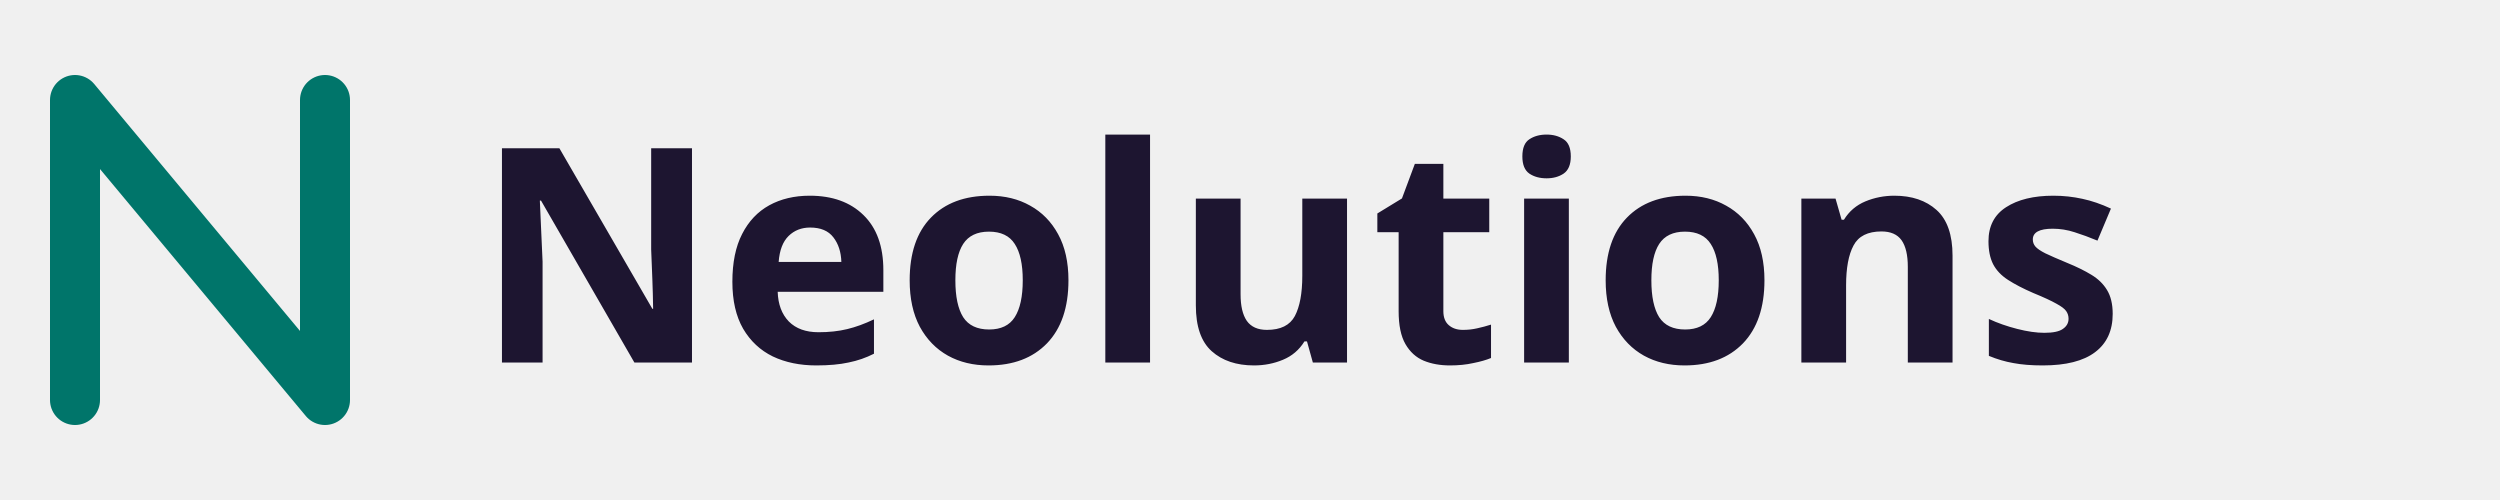
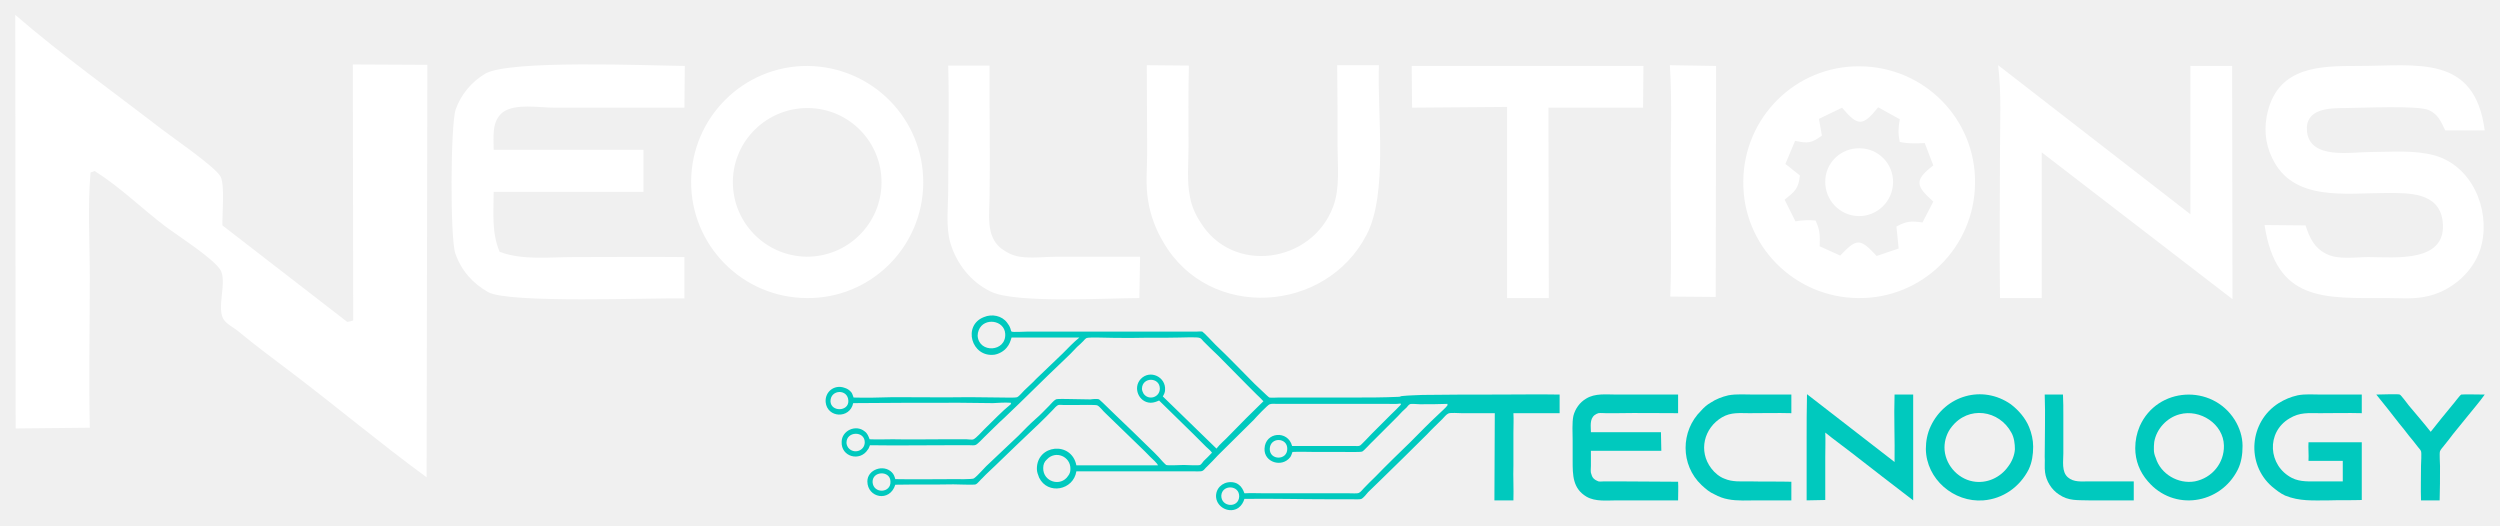
- <svg xmlns="http://www.w3.org/2000/svg" viewBox="0 0 200 40" role="img" aria-label="Neolutions">
-   <path d="M6 32V8l20 24V8" fill="none" stroke="#00756a" stroke-width="4" stroke-linecap="round" stroke-linejoin="round" />
-   <text x="38" y="29" fill="#1d1530" font-family="system-ui, sans-serif" font-size="24" font-weight="700">Neolutions</text>
+ <svg xmlns="http://www.w3.org/2000/svg" viewBox="13.5 258 671 141" role="img" aria-label="Neolutions Tecnology">
+   <g fill="#ffffff">
+     <path d="M73.2 318.5L106.7 344.4C107.3 344.3 107.8 344.2 108.3 344L108.2 275.3L128.2 275.4L128 386.1C115.7 377.1 104 367.3 91.9 358.1C87 354.4 82 350.7 77.3 346.8C76.2 345.9 74.7 345.2 73.8 344.1C71.2 341.1 74.8 333.4 72.5 330.2C70.1 326.9 61.4 321.4 57.8 318.7C51.5 313.9 45.6 308.1 38.9 303.9L37.8 304.3C37 313.6 37.6 323.1 37.6 332.5C37.6 345.9 37.3 359.4 37.6 372.8L17.7 373L17.6 262C30.1 272.8 43.7 282.5 56.8 292.6C59.8 294.9 71.3 302.8 72.7 305.4C73.9 307.8 73.1 315.5 73.2 318.5Z" />
+     <path d="M197.3 275.7L197.2 286.9C185.5 286.9 173.9 286.9 162.2 286.9C158.3 286.9 151.8 285.7 148.5 288.1C145.4 290.5 146 294.7 146 298.2L186.2 298.2L186.2 309.5L146 309.5C146 315 145.4 320.4 147.6 325.6C153.8 327.9 160.9 327 167.4 327C177.3 327 187.3 326.9 197.2 327L197.2 338.1C188.2 337.9 150 339.5 144.5 336.4C140.3 334 137.3 330.6 135.7 326C134.3 321.9 134.4 291.6 135.8 287.4C137.2 283.4 140 280 143.7 277.8C150 274 187.6 275.6 197.3 275.7Z" />
+     <path d="M268 275.6L279.1 275.6C279 287.3 279.3 299 279.1 310.7C279.1 315.4 278 321.2 282.1 324.6C283.7 325.8 285.3 326.6 287.2 326.9C290.4 327.4 294 326.9 297.3 326.9L319.5 326.9L319.3 338C310.8 338 286.2 339.5 279.5 336.3C274.2 333.8 270.3 328.9 268.6 323.3C267.3 318.9 268 313.4 268 308.8C268 297.8 268.3 286.7 268 275.6Z" />
+     <path d="M321.3 275.5L332.6 275.6C332.4 282.9 332.5 290.2 332.5 297.5C332.5 301.9 332 306.6 332.9 310.9C333.3 313.2 334.3 315.5 335.6 317.5C344.2 331.8 365.6 328.7 371.3 313.5C373.2 308.5 372.5 302.5 372.5 297.3C372.5 290 372.5 282.8 372.4 275.5L383.6 275.5C383.1 288.4 386.1 309.9 380.3 321C369.4 342.1 338.1 344.2 325.8 323.1C323.8 319.8 322.3 315.9 321.7 312.1C320.9 307.8 321.4 303.2 321.4 299C321.4 291.1 321.3 283.3 321.3 275.5Z" />
+     <polygon points="392.4,275.7 454.6,275.7 454.5,286.9 429.1,286.9 429.2,338 418,338 418,286.7 392.5,286.9" />
+     <path d="M474.1 275.7L474 337.7L461.8 337.6C462.2 326.9 461.9 316.1 461.9 305.3C461.9 295.4 462.3 285.4 461.7 275.5Z" />
+     <path d="M503.4 306.7C503.3 311.7 507.3 315.9 512.3 316C517.3 316.1 521.5 312.1 521.6 307C521.7 302 517.7 297.8 512.6 297.8C507.6 297.7 503.4 301.7 503.4 306.7Z" />
+     <path d="M481.4 306.7C481.5 289.5 495.5 275.6 512.7 275.8C529.9 275.9 543.8 289.9 543.6 307.1C543.5 324.3 529.5 338.2 512.3 338C495.1 337.9 481.2 323.9 481.4 306.7ZM496.6 305.1C496.2 308.7 495.3 309.3 492.5 311.6L495.4 317.4C497.3 317.1 498.9 317 500.8 317.2C502 319.8 502 321.2 501.9 324.1L507.4 326.6C511.9 321.9 512.7 321.9 517.2 326.7L523.1 324.7L522.5 318.8C525.3 317.3 526.4 317.3 529.5 317.7L532.4 312.1C527.7 307.9 527.2 306.4 532.4 302.4L530.1 296.4C527.6 296.5 525.9 296.6 523.4 296.1C522.9 293.7 523 292.4 523.4 290L517.6 286.8C513.5 291.9 512.2 292 507.9 286.9L501.7 289.9L502.5 294.4C499.6 296.5 498.7 296.5 495.3 295.8L492.7 302Z" />
+     <path d="M601.4 315.5L601.4 275.7L612.6 275.7L612.7 338.3L561.5 298.9L561.5 338L550.3 338C550.1 324.7 550.3 311.4 550.3 298.1C550.3 290.6 550.7 283 549.8 275.5Z" />
+     <path d="M632.3 318.5C633.4 321.8 634.6 324.5 637.8 326.1C641 327.8 645.7 327 649.2 327C656.2 327 670.5 328.7 669.1 317.3C668.1 309.5 659.8 309.8 653.9 309.8C643 309.8 628.8 312.2 623.3 300.3C621.4 296.4 621.1 292 622.2 287.8C625.3 275.8 636.3 275.7 646.4 275.7C662.3 275.7 677.7 272.5 680.4 293L669.8 293C668.7 290.7 667.9 288.7 665.5 287.6C662.8 286.2 647 287 643 287C638.6 287 632.1 287.1 632.7 293.3C633.5 300.9 644.5 298.8 649.7 298.8C655.4 298.8 661.3 298.2 666.9 299.7C676.9 302.5 681.8 313.9 679.6 323.5C678 330.7 671.3 336.5 664.1 337.7C660.9 338.3 657.5 338 654.3 338C637.2 338 624.5 339.1 621.3 318.4Z" />
+     <path d="M199 306.7C199.1 289.5 213.1 275.6 230.3 275.7C247.6 275.9 261.4 289.9 261.3 307.1C261.2 324.3 247.2 338.2 230 338C212.8 337.9 198.9 323.9 199 306.7ZM210.2 306.7C210.1 317.7 218.9 326.7 229.9 326.9C241 327 250 318.1 250.1 307.1C250.2 296.1 241.4 287.1 230.4 287C219.4 286.9 210.3 295.7 210.2 306.7Z" />
+   </g>
+   <g fill="#00c9be">
+     <path d="M242.6 364.7C246.1 364.8 249.7 364.7 253.2 364.6C260.1 364.6 266.9 364.7 273.7 364.6C276.7 364.6 279.7 364.7 282.7 364.7C283.4 364.7 286 364.8 286.5 364.6C287 364.4 288 363.2 288.4 362.8C289.5 361.7 290.6 360.8 291.6 359.7C294 357.4 296.4 355.1 298.7 352.9C300.2 351.4 301.6 349.9 303.2 348.6L285 348.6C284.7 349.6 284.4 350.5 283.7 351.3C282.9 352.3 281.6 353 280.4 353.2C274.2 354 271.8 345.3 277.6 343.1C279.7 342.2 282.4 342.7 283.8 344.6C284.2 345.1 284.5 345.6 284.7 346.2C284.8 346.4 284.8 346.8 285 347C285.4 347.2 288.6 347 289.3 347C304.4 347 319.5 347 334.7 347C335.1 347 335.8 346.9 336.2 347C336.7 347.3 339.1 349.9 339.7 350.5C343.3 353.9 346.7 357.5 350.2 361C350.8 361.5 353.9 364.6 354.2 364.7C354.9 364.8 355.8 364.7 356.6 364.7C358.2 364.7 359.9 364.7 361.5 364.7C366.5 364.7 371.5 364.7 376.4 364.7C380.6 364.7 384.8 364.7 389 364.5C389.3 364.5 389.5 364.3 389.8 364.3C391.6 364.1 393.5 364.1 395.3 364C402.1 363.9 408.9 363.9 415.7 363.9C421.2 363.9 426.6 363.8 432.1 363.9L432.1 368.9L419.7 368.9C419.8 370.6 419.7 372.4 419.7 374.2C419.7 377.1 419.7 380 419.7 382.9C419.6 386 419.8 389.1 419.7 392.3L414.6 392.3L414.7 368.9C411.7 368.9 408.8 368.9 405.8 368.9C405.1 368.9 402.7 368.7 402.2 369C401.6 369.3 401.1 370 400.6 370.5C399.2 371.9 397.8 373.2 396.5 374.6C392.4 378.7 388.2 382.8 384.1 386.8C383 387.9 381.8 389 380.7 390.1C380.3 390.6 379.4 391.7 378.9 391.9C378.5 392.1 376.9 392 376.3 392C374.2 392 372.1 392 370 392C362.5 392 355 391.8 347.5 391.9C347.2 392.9 346.7 393.7 345.9 394.3C343.6 395.9 340.2 394.3 339.9 391.5C339.7 389.2 341.5 387.4 343.8 387.4C344.6 387.4 345.4 387.6 346 388.1C346.7 388.6 347.2 389.5 347.5 390.4C349.4 390.3 351.2 390.4 353.1 390.4C358.6 390.4 364 390.4 369.5 390.4C371.6 390.4 373.7 390.4 375.7 390.4C376.2 390.4 377.9 390.5 378.2 390.3C378.7 390.1 379.1 389.5 379.5 389.1C380.5 388.1 381.5 387 382.6 386C385.7 382.8 388.9 379.7 392.1 376.6C394.6 374.1 397 371.6 399.6 369.2C400.1 368.7 401.7 367.3 402 366.8C402 366.7 402 366.6 402 366.4C399.6 366.5 397.1 366.5 394.6 366.5C394.1 366.5 392.2 366.3 391.9 366.5C391.5 366.7 391.3 367.1 391 367.4C390.2 368.1 389.4 368.9 388.7 369.7C386.5 371.9 384.3 374.1 382.1 376.3C381.6 376.7 379.5 379.1 379.1 379.2C378.7 379.4 374.4 379.3 373.6 379.3C371.2 379.3 368.7 379.3 366.3 379.3C364.4 379.3 362.4 379.2 360.4 379.3C360.2 379.8 360.1 380.3 359.8 380.7C357.6 383.6 352.7 382.1 352.9 378.4C353.1 373.9 359.2 373.4 360.3 377.7C364.6 377.7 368.9 377.7 373.2 377.7C374.5 377.7 375.8 377.7 377 377.7C377.5 377.7 378.1 377.8 378.5 377.6C378.7 377.6 381.3 374.8 381.7 374.4C383.4 372.7 385.1 371 386.8 369.3C387.7 368.4 388.7 367.5 389.5 366.6C389.5 366.5 389.5 366.4 389.4 366.3C388.3 366.5 387.1 366.4 386 366.4C384.2 366.4 382.3 366.4 380.5 366.4C374.6 366.4 368.7 366.4 362.8 366.4C360.6 366.4 358.4 366.4 356.2 366.4C355.6 366.4 354.9 366.3 354.3 366.5C353.8 366.6 350.6 370 350 370.7C346.8 373.9 343.6 377 340.4 380.2C339.4 381.3 338.4 382.3 337.4 383.3C337 383.6 336.7 384.2 336.2 384.4C335.8 384.6 334.1 384.5 333.5 384.5C331.2 384.5 328.9 384.5 326.6 384.5C318.6 384.5 310.5 384.5 302.4 384.5C301.6 389.6 294.7 390.9 292.4 386.2C292.1 385.4 291.8 384.7 291.8 383.9C291.7 377.3 301.1 376.3 302.4 382.9C304.7 382.9 307 382.9 309.3 382.9C314.3 382.9 319.3 382.9 324.3 382.9C324.1 382.3 322.7 381.1 322.2 380.6C320.4 378.7 318.4 376.9 316.5 375C314.4 373 312.3 370.9 310.2 368.9C309.6 368.4 308.7 367.1 308 366.8C307.7 366.6 303.2 366.7 302.5 366.7C301.3 366.7 300.1 366.7 298.9 366.7C298.5 366.7 297.9 366.6 297.6 366.7C297 366.9 296.5 367.6 296.1 368C294.9 369.3 293.6 370.5 292.4 371.7C288.4 375.5 284.5 379.2 280.6 383C279.5 384.1 278.3 385.1 277.2 386.3C276.7 386.7 276 387.7 275.4 388C275.1 388.2 270.2 388 269.4 388C264.2 388.1 259 388 253.8 388.1C252.3 392.9 246.3 391.6 246.3 387.2C246.3 384 250.7 382.5 252.9 384.8C253.4 385.3 253.6 385.9 253.8 386.6C258.9 386.7 264.1 386.6 269.3 386.6C270.1 386.6 274.5 386.7 274.9 386.4C275.6 385.9 276.2 385.2 276.8 384.6C277.7 383.6 278.6 382.7 279.6 381.8C282 379.5 284.5 377.2 286.9 374.9C288.4 373.4 289.8 371.9 291.4 370.5C292.7 369.4 293.9 368.1 295.1 366.9C295.6 366.4 296.3 365.5 296.9 365.2C297.3 365 299.8 365.1 300.4 365.1C302.3 365.1 304.2 365.2 306.2 365.2C306.7 365.1 308.1 365 308.5 365.2C308.8 365.4 309.1 365.8 309.5 366.1C310.6 367.2 311.8 368.3 312.9 369.4C315.9 372.3 319 375.2 322 378.2C322.8 379 323.7 379.8 324.5 380.7C324.8 381.1 326.2 382.6 326.5 382.8C327.1 383 330.3 382.8 331.2 382.8C331.9 382.8 335.2 383 335.6 382.8C336 382.6 336.3 382 336.6 381.7C337.3 381 338.1 380.3 338.8 379.5C338.4 378.9 337.7 378.4 337.2 377.9C336 376.7 334.9 375.6 333.8 374.5C330.7 371.5 327.7 368.5 324.6 365.5C323.9 365.8 323.2 366.1 322.3 366.1C319.1 366 317.5 362 319.7 359.7C322.2 357.1 326.5 359.2 326.2 362.7C326.2 363.3 325.9 363.9 325.6 364.4L340 378.4C341 377.1 342.3 376.1 343.4 374.9C346.4 371.8 349.5 368.7 352.6 365.7C352.1 365.1 351.4 364.5 350.8 363.9C350 363.1 349.2 362.3 348.4 361.5C345.7 358.8 343.1 356.1 340.4 353.4C339.1 352.2 337.8 350.9 336.5 349.6C336.2 349.3 335.9 348.8 335.5 348.7C334.9 348.4 330.9 348.6 329.9 348.6C325.7 348.7 321.6 348.6 317.4 348.7C314.4 348.7 311.4 348.7 308.4 348.6C307.8 348.6 305.4 348.5 305 348.8C304.7 349 304.5 349.3 304.3 349.5C303.7 350.1 303.2 350.6 302.6 351.1C301.4 352.4 300.1 353.7 298.8 354.9C293.5 359.9 288.4 365.1 283.1 370.1C281.2 371.8 279.5 373.6 277.7 375.3C277.3 375.7 275.9 377.2 275.4 377.4C275 377.6 274.3 377.5 273.8 377.5C271.6 377.5 269.4 377.5 267.2 377.5C260.5 377.5 253.7 377.6 247 377.5C246.8 377.9 246.7 378.4 246.4 378.7C244.3 382 239.2 380.6 239.4 376.6C239.4 373.6 243.2 371.8 245.6 373.8C246.3 374.3 246.6 375.1 246.9 375.9C249 376 251.1 375.9 253.1 375.9C257.7 376 262.2 375.9 266.8 375.9C268.8 375.9 270.8 375.9 272.9 375.9C273.4 375.9 274.4 376.1 274.8 375.9C275.5 375.6 277.1 373.8 277.7 373.2C280.1 370.9 282.3 368.5 284.9 366.4C284.8 366.3 284.8 366.2 284.8 366.1C283.2 366 281.6 366.1 280 366.2C277 366.2 274 366.1 271.1 366.1C261.6 366.1 252 366.1 242.5 366.2C241.6 370.5 235.5 370.2 235.1 365.9C234.9 363.1 237.5 361.1 240.2 362.1C240.9 362.3 241.5 362.7 242 363.3C242.3 363.7 242.4 364.2 242.6 364.7ZM275.9 348.1C276.2 352.9 283.6 352.5 283.3 347.6C283.1 343.9 277.6 343.1 276.2 346.6C276 347.1 275.9 347.6 275.9 348.1ZM320 362.3C320 362.8 320.2 363.2 320.4 363.6C321.7 365.6 324.8 364.7 324.8 362.3C324.8 359.2 320.1 359.1 320 362.3ZM236.4 365.7C236.5 368.6 241.3 368.5 241.2 365.6C241.1 362.3 236.4 362.5 236.4 365.7ZM240.7 376.8C240.7 377.3 240.9 377.8 241.2 378.2C242.7 380 245.6 379 245.6 376.7C245.6 373.6 240.7 373.7 240.7 376.8ZM354.3 378.5C354.3 381.6 359 381.6 359 378.5C359.1 375.4 354.4 375.2 354.3 378.5ZM293.5 383.6C293.4 387.3 298.2 388.8 300.2 385.7C300.6 385.2 300.8 384.6 300.8 383.9C300.9 380.5 296.8 378.8 294.5 381.3C293.8 381.9 293.5 382.7 293.5 383.6ZM247.7 387.4C247.9 390.6 252.7 390.4 252.5 387.2C252.4 384.2 247.6 384.4 247.7 387.4ZM341.3 391C341.2 394.1 345.9 394.5 346.1 391.3C346.2 388.1 341.5 388 341.3 391Z" />
+     <path d="M463.9 363.9L463.9 368.9C458.5 368.9 453.1 368.8 447.6 368.9C446.6 368.9 445.5 368.9 444.5 368.9C443.8 368.9 443.1 368.8 442.5 368.9C442.1 369 441.8 369.2 441.5 369.4C440.1 370.5 440.5 372.5 440.5 374L459.3 374L459.4 379L440.5 379C440.5 380.4 440.5 381.7 440.5 383C440.5 383.6 440.4 384.3 440.5 384.9C440.7 385.5 440.8 386 441.2 386.4C441.6 386.8 442 387 442.5 387.2C443 387.3 443.6 387.2 444.1 387.2C445.1 387.2 446.2 387.2 447.3 387.2C452.8 387.2 458.4 387.3 463.9 387.3C464 388.9 463.9 390.6 463.9 392.3C458.4 392.3 452.9 392.3 447.5 392.3C444.8 392.3 441.7 392.7 439.3 391.3C435.6 389.1 435.6 385.5 435.6 381.7C435.6 379.9 435.6 378 435.6 376.2C435.6 374.3 435.4 371.5 435.8 369.6C436.3 367.7 437.5 366 439.2 365C441.6 363.5 444.6 363.9 447.4 363.9C451.5 363.9 455.6 363.9 459.7 363.9C461.1 363.9 462.5 363.9 463.9 363.9Z" />
+     <path d="M494.3 363.9C494.3 364.9 494.3 365.9 494.3 366.9C494.3 367.6 494.3 368.2 494.3 368.9C490.6 368.8 486.8 368.9 483 368.9C480.4 368.9 478.1 368.6 475.7 370C470.8 372.9 469.3 379.1 472.8 383.7C473.7 384.9 475 386 476.4 386.5C478.5 387.4 480.8 387.2 483.1 387.2C486.8 387.3 490.6 387.2 494.3 387.3L494.3 392.3C491.3 392.3 488.3 392.3 485.3 392.3C482.8 392.3 479.7 392.5 477.3 392C476.1 391.8 474.8 391.3 473.7 390.7C472.3 390.1 471.3 389.2 470.2 388.2C464.5 382.8 464.5 373.7 470.1 368.2C470.8 367.4 471.7 366.6 472.6 366.1C474.1 365.1 475.7 364.5 477.4 364.1C479.6 363.7 482 363.9 484.3 363.9C487.6 363.9 491 363.9 494.3 363.9Z" />
+     <path d="M498.5 363.8L522 382C522.1 376 521.8 369.9 522 363.9L527 363.9L527 392.3C521.4 388 515.8 383.7 510.3 379.4C508 377.6 505.6 375.9 503.4 374.1C503.5 376.2 503.4 378.4 503.4 380.6C503.4 384.5 503.4 388.4 503.4 392.2L498.4 392.3C498.4 386.9 498.4 381.4 498.4 376C498.4 372 498.4 367.9 498.5 363.8Z" />
+     <path d="M530.4 378.5C530.4 376.4 530.8 374.3 531.7 372.4C535.6 364.1 545.6 361.2 553.2 366.5C555.3 368.1 557.1 370.2 558.1 372.6C558.8 374.3 559.2 376.1 559.2 377.9C559.2 380 558.9 382.1 558 384C555.6 388.7 551.1 391.9 545.8 392.3C537.9 392.9 530.5 386.6 530.4 378.5ZM535.4 378.1C535.4 382.4 538.7 386.4 543 387.2C546.7 387.9 550.4 386.2 552.5 383.2C553.5 381.9 554.2 380.2 554.3 378.6C554.3 377.1 554.1 375.5 553.4 374.2C550.1 368 541.8 366.8 537.3 372.6C536.1 374.1 535.4 376.1 535.4 378.1Z" />
+     <path d="M567.2 363.9C567.3 365.8 567.3 367.7 567.3 369.5C567.3 372.9 567.3 376.3 567.3 379.7C567.3 381.8 566.8 384.6 568.5 386.1C570.1 387.5 572.2 387.2 574.2 387.2C578.2 387.2 582.2 387.2 586.2 387.2L586.2 392.3C582.1 392.3 578.1 392.3 574.1 392.3C571.1 392.2 568.7 392.5 566.1 390.7C564.1 389.4 562.7 387.1 562.4 384.8C562.2 383.4 562.4 381.9 562.3 380.6C562.3 375 562.5 369.4 562.3 363.9Z" />
+     <path d="M586.6 378.3C586.6 376.2 587 374.3 587.8 372.4C592.5 361.8 607.2 361 613.3 370.7C614.6 372.8 615.4 375.2 615.4 377.7C615.4 379.9 615.1 382.1 614.1 384.1C609.4 393.4 596.9 395.3 590 387.2C587.8 384.7 586.6 381.6 586.6 378.3ZM591.6 378.7C591.6 379.5 591.8 380.2 592.1 380.9C593.4 385.2 598.1 388 602.6 387.2C607.2 386.3 610.5 382.3 610.4 377.6C610.3 371.8 604 367.7 598.5 369.2C595.1 370.1 592.3 373.1 591.7 376.6C591.6 377.3 591.6 378 591.6 378.7Z" />
+     <path d="M647.4 363.9L647.4 368.9C643.7 368.8 639.9 368.9 636.2 368.9C633.1 368.9 630.8 368.6 628 370.3C621.7 374 622.2 383 628.7 386.3C630.9 387.4 633.4 387.2 635.8 387.2C638 387.2 640.1 387.2 642.3 387.2L642.3 381.7L633.1 381.7C633.2 380 633 378.3 633.1 376.7L647.4 376.7L647.4 392.2C644.4 392.3 641.5 392.2 638.6 392.3C634.4 392.3 630.7 392.6 626.8 391C625.5 390.4 624.4 389.5 623.3 388.6C616.3 382.5 617.2 371.2 625.1 366.2C626.7 365.2 628.4 364.5 630.2 364.1C632.3 363.7 634.4 363.9 636.5 363.9C640.1 363.9 643.7 363.9 647.4 363.9Z" />
+     <path d="M665.9 373.9C667.8 371.5 669.8 369 671.8 366.6C672.2 366.2 673.7 364.1 674.1 363.9C674.5 363.8 679.6 363.9 680.4 363.9C679 365.9 677.3 367.8 675.8 369.7C674.5 371.3 673.2 372.9 671.9 374.5C671.1 375.6 670.2 376.7 669.4 377.7C669.1 378.1 668.6 378.6 668.4 379.1C668.2 379.6 668.4 382.4 668.4 383.1C668.4 386.2 668.4 389.2 668.3 392.3L663.3 392.3C663.2 389.2 663.3 386.1 663.3 383C663.3 382.3 663.5 379.6 663.3 379.1C663.1 378.6 662.7 378.3 662.5 378C661.7 376.9 660.9 376 660.1 375C659.2 373.8 658.3 372.7 657.4 371.6C655.4 369 653.4 366.5 651.3 363.9C652.3 363.9 657.2 363.7 657.6 363.9C658 364.1 659.6 366.3 660 366.8C662 369.2 664 371.5 665.9 373.9Z" />
+   </g>
</svg>
